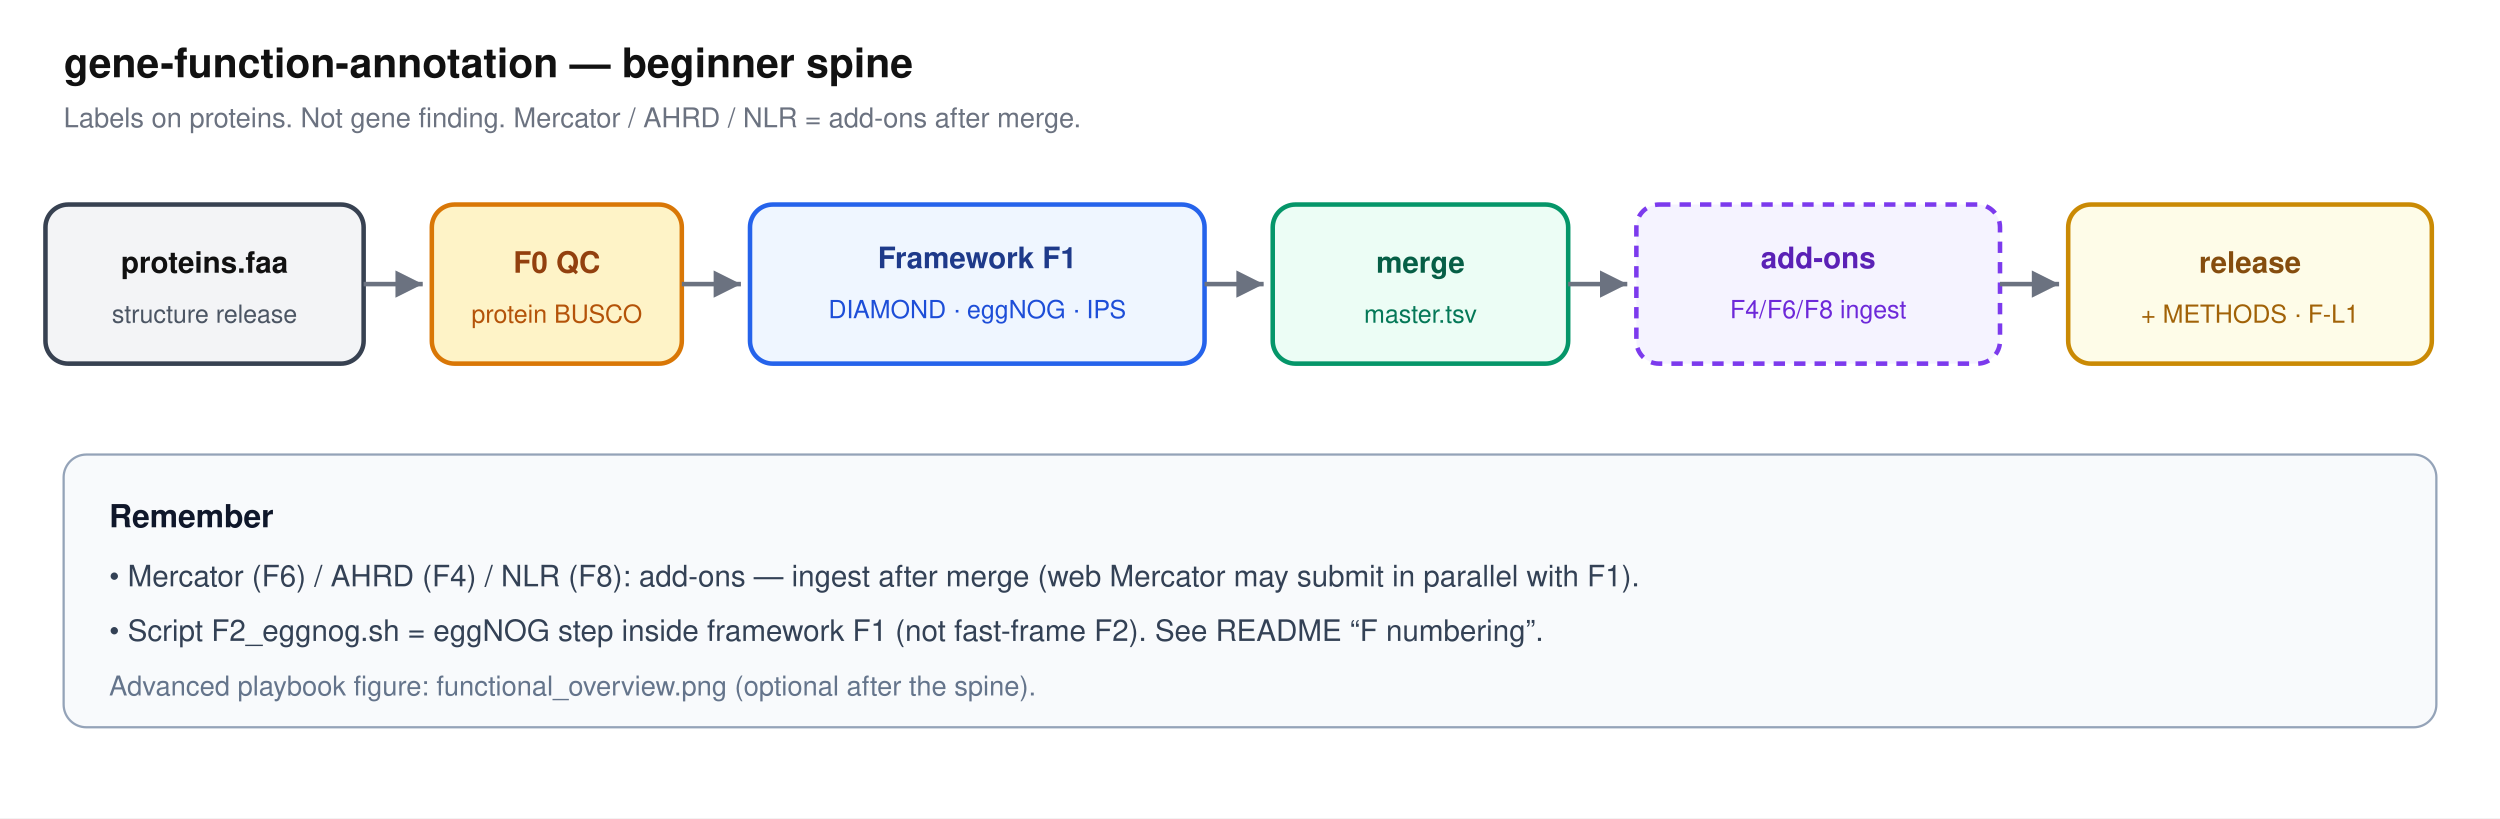
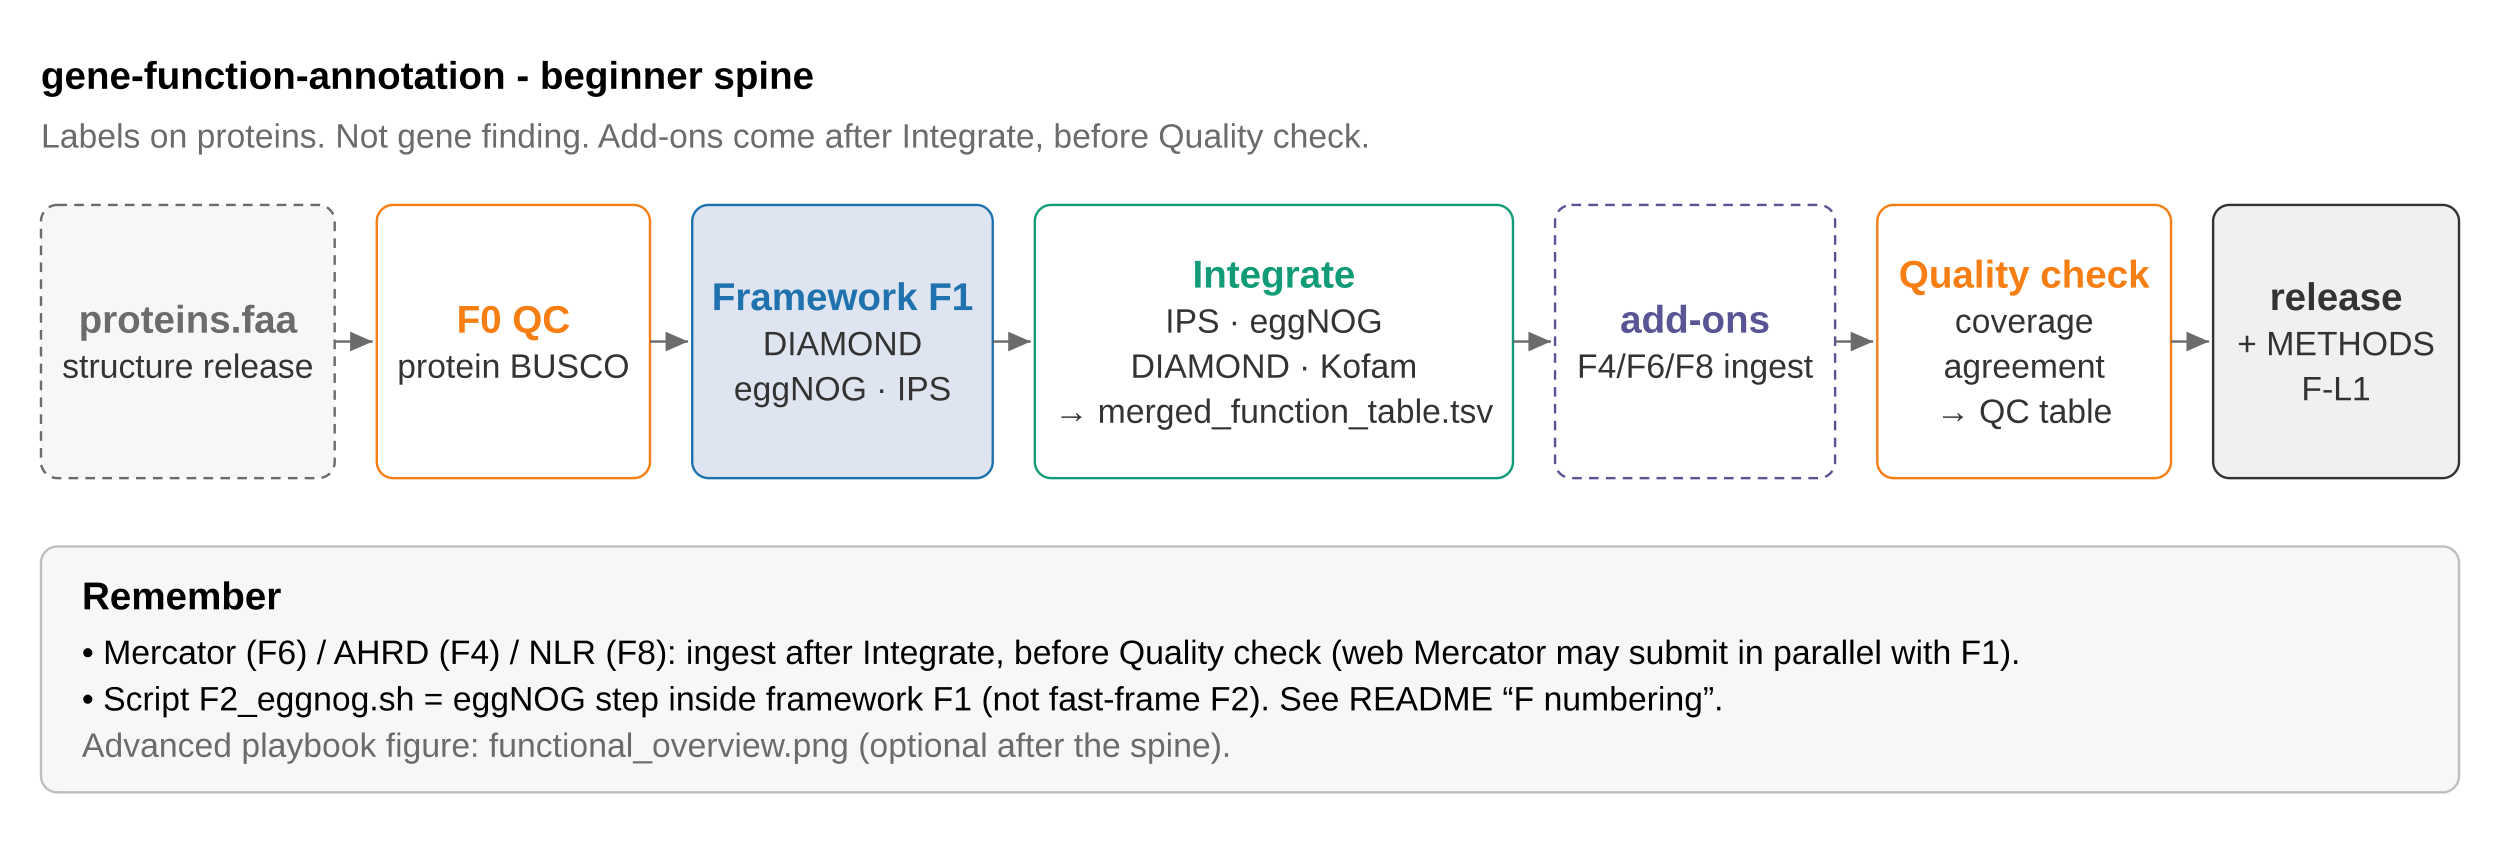
- <svg xmlns="http://www.w3.org/2000/svg" width="1100" height="360" viewBox="0 0 1100 360">
-   <rect width="1100" height="360" fill="#fff" />
-   <text x="28" y="34" font-family="Helvetica,Arial,sans-serif" font-size="18" font-weight="700" fill="#111">gene-function-annotation — beginner spine</text>
-   <text x="28" y="56" font-family="Helvetica,Arial,sans-serif" font-size="12" fill="#6b7280">Labels on proteins. Not gene finding. Mercator / AHRD / NLR = add-ons after merge.</text>
-   <rect x="20" y="90" width="140" height="70" rx="10" fill="#f3f4f6" stroke="#374151" stroke-width="2" />
-   <text x="90" y="120" text-anchor="middle" font-family="Helvetica,Arial,sans-serif" font-size="13" font-weight="700" fill="#111">proteins.faa</text>
-   <text x="90" y="142" text-anchor="middle" font-family="Helvetica,Arial,sans-serif" font-size="11" fill="#4b5563">structure release</text>
-   <rect x="190" y="90" width="110" height="70" rx="10" fill="#fef3c7" stroke="#d97706" stroke-width="2" />
-   <text x="245" y="120" text-anchor="middle" font-family="Helvetica,Arial,sans-serif" font-size="13" font-weight="700" fill="#92400e">F0 QC</text>
-   <text x="245" y="142" text-anchor="middle" font-family="Helvetica,Arial,sans-serif" font-size="11" fill="#b45309">protein BUSCO</text>
-   <rect x="330" y="90" width="200" height="70" rx="10" fill="#eff6ff" stroke="#2563eb" stroke-width="2" />
-   <text x="430" y="118" text-anchor="middle" font-family="Helvetica,Arial,sans-serif" font-size="13" font-weight="700" fill="#1e3a8a">Framework F1</text>
-   <text x="430" y="140" text-anchor="middle" font-family="Helvetica,Arial,sans-serif" font-size="11" fill="#1d4ed8">DIAMOND · eggNOG · IPS</text>
-   <rect x="560" y="90" width="130" height="70" rx="10" fill="#ecfdf5" stroke="#059669" stroke-width="2" />
-   <text x="625" y="120" text-anchor="middle" font-family="Helvetica,Arial,sans-serif" font-size="13" font-weight="700" fill="#065f46">merge</text>
-   <text x="625" y="142" text-anchor="middle" font-family="Helvetica,Arial,sans-serif" font-size="11" fill="#047857">master.tsv</text>
-   <rect x="720" y="90" width="160" height="70" rx="10" fill="#f5f3ff" stroke="#7c3aed" stroke-width="2" stroke-dasharray="5 4" />
-   <text x="800" y="118" text-anchor="middle" font-family="Helvetica,Arial,sans-serif" font-size="13" font-weight="700" fill="#5b21b6">add-ons</text>
-   <text x="800" y="140" text-anchor="middle" font-family="Helvetica,Arial,sans-serif" font-size="11" fill="#6d28d9">F4/F6/F8 ingest</text>
-   <rect x="910" y="90" width="160" height="70" rx="10" fill="#fefce8" stroke="#ca8a04" stroke-width="2" />
-   <text x="990" y="120" text-anchor="middle" font-family="Helvetica,Arial,sans-serif" font-size="13" font-weight="700" fill="#854d0e">release</text>
-   <text x="990" y="142" text-anchor="middle" font-family="Helvetica,Arial,sans-serif" font-size="11" fill="#a16207">+ METHODS · F-L1</text>
+ <svg xmlns="http://www.w3.org/2000/svg" width="183mm" height="62mm" viewBox="0 0 183 62">
  <defs>
-     <marker id="a" markerWidth="8" markerHeight="8" refX="6" refY="3" orient="auto">
-       <path d="M0,0 L6,3 L0,6 Z" fill="#6b7280" />
+     <marker id="arr" viewBox="0 0 6 6" refX="5.5" refY="3" markerWidth="1.8" markerHeight="1.8" markerUnits="userSpaceOnUse" orient="auto">
+       <path d="M0,0.6 L5.5,3 L0,5.4 Z" fill="context-stroke" />
    </marker>
  </defs>
-   <line x1="160" y1="125" x2="186" y2="125" stroke="#6b7280" stroke-width="2" marker-end="url(#a)" />
-   <line x1="300" y1="125" x2="326" y2="125" stroke="#6b7280" stroke-width="2" marker-end="url(#a)" />
-   <line x1="530" y1="125" x2="556" y2="125" stroke="#6b7280" stroke-width="2" marker-end="url(#a)" />
-   <line x1="690" y1="125" x2="716" y2="125" stroke="#6b7280" stroke-width="2" marker-end="url(#a)" />
-   <line x1="880" y1="125" x2="906" y2="125" stroke="#6b7280" stroke-width="2" marker-end="url(#a)" />
-   <rect x="28" y="200" width="1044" height="120" rx="10" fill="#f8fafc" stroke="#94a3b8" />
-   <text x="48" y="232" font-family="Helvetica,Arial,sans-serif" font-size="14" font-weight="700" fill="#0f172a">Remember</text>
-   <text x="48" y="258" font-family="Helvetica,Arial,sans-serif" font-size="13" fill="#334155">• Mercator (F6) / AHRD (F4) / NLR (F8): add-ons — ingest after merge (web Mercator may submit in parallel with F1).</text>
-   <text x="48" y="282" font-family="Helvetica,Arial,sans-serif" font-size="13" fill="#334155">• Script F2_eggnog.sh = eggNOG step inside framework F1 (not fast-frame F2). See README “F numbering”.</text>
-   <text x="48" y="306" font-family="Helvetica,Arial,sans-serif" font-size="12" fill="#64748b">Advanced playbook figure: functional_overview.png (optional after the spine).</text>
+   <rect width="183" height="62" fill="#FFFFFF" />
+   <text x="3.00" y="6.50" font-family="Arial, Helvetica, sans-serif" font-size="2.822" font-weight="bold" fill="#000000" text-anchor="start">gene-function-annotation - beginner spine</text>
+   <text x="3.00" y="10.80" font-family="Arial, Helvetica, sans-serif" font-size="2.469" fill="#6B6B6B" text-anchor="start">Labels on proteins. Not gene finding. Add-ons come after Integrate, before Quality check.</text>
+   <rect x="3.00" y="15.00" width="21.50" height="20.00" rx="1.2" fill="#F7F7F7" stroke="#6B6B6B" stroke-width="0.176" stroke-dasharray="0.706 0.529" />
+   <text x="13.75" y="24.35" font-family="Arial, Helvetica, sans-serif" font-size="2.822" font-weight="bold" fill="#6B6B6B" text-anchor="middle">proteins.faa</text>
+   <text x="13.75" y="27.65" font-family="Arial, Helvetica, sans-serif" font-size="2.469" fill="#333333" text-anchor="middle">structure release</text>
+   <rect x="27.58" y="15.00" width="20.00" height="20.00" rx="1.2" fill="#FFFFFF" stroke="#F77E12" stroke-width="0.176" />
+   <text x="37.58" y="24.35" font-family="Arial, Helvetica, sans-serif" font-size="2.822" font-weight="bold" fill="#F77E12" text-anchor="middle">F0 QC</text>
+   <text x="37.58" y="27.65" font-family="Arial, Helvetica, sans-serif" font-size="2.469" fill="#333333" text-anchor="middle">protein BUSCO</text>
+   <line x1="24.50" y1="25.00" x2="27.28" y2="25.00" stroke="#6B6B6B" stroke-width="0.176" marker-end="url(#arr)" />
+   <rect x="50.67" y="15.00" width="22.00" height="20.00" rx="1.2" fill="#DEE4F0" stroke="#1F72AE" stroke-width="0.176" />
+   <text x="61.67" y="22.70" font-family="Arial, Helvetica, sans-serif" font-size="2.822" font-weight="bold" fill="#1F72AE" text-anchor="middle">Framework F1</text>
+   <text x="61.67" y="26.00" font-family="Arial, Helvetica, sans-serif" font-size="2.469" fill="#333333" text-anchor="middle">DIAMOND</text>
+   <text x="61.67" y="29.30" font-family="Arial, Helvetica, sans-serif" font-size="2.469" fill="#333333" text-anchor="middle">eggNOG · IPS</text>
+   <line x1="47.58" y1="25.00" x2="50.37" y2="25.00" stroke="#6B6B6B" stroke-width="0.176" marker-end="url(#arr)" />
+   <rect x="75.75" y="15.00" width="35.00" height="20.00" rx="1.2" fill="#FFFFFF" stroke="#119B76" stroke-width="0.176" />
+   <text x="93.25" y="21.05" font-family="Arial, Helvetica, sans-serif" font-size="2.822" font-weight="bold" fill="#119B76" text-anchor="middle">Integrate</text>
+   <text x="93.25" y="24.35" font-family="Arial, Helvetica, sans-serif" font-size="2.469" fill="#333333" text-anchor="middle">IPS · eggNOG</text>
+   <text x="93.25" y="27.65" font-family="Arial, Helvetica, sans-serif" font-size="2.469" fill="#333333" text-anchor="middle">DIAMOND · Kofam</text>
+   <text x="93.25" y="30.95" font-family="Arial, Helvetica, sans-serif" font-size="2.469" fill="#333333" text-anchor="middle">→ merged_function_table.tsv</text>
+   <line x1="72.67" y1="25.00" x2="75.45" y2="25.00" stroke="#6B6B6B" stroke-width="0.176" marker-end="url(#arr)" />
+   <rect x="113.83" y="15.00" width="20.50" height="20.00" rx="1.2" fill="#FFFFFF" stroke="#595594" stroke-width="0.176" stroke-dasharray="0.706 0.529" />
+   <text x="124.08" y="24.35" font-family="Arial, Helvetica, sans-serif" font-size="2.822" font-weight="bold" fill="#595594" text-anchor="middle">add-ons</text>
+   <text x="124.08" y="27.65" font-family="Arial, Helvetica, sans-serif" font-size="2.469" fill="#333333" text-anchor="middle">F4/F6/F8 ingest</text>
+   <line x1="110.75" y1="25.00" x2="113.53" y2="25.00" stroke="#6B6B6B" stroke-width="0.176" marker-end="url(#arr)" />
+   <rect x="137.42" y="15.00" width="21.50" height="20.00" rx="1.2" fill="#FFFFFF" stroke="#F77E12" stroke-width="0.176" />
+   <text x="148.17" y="21.05" font-family="Arial, Helvetica, sans-serif" font-size="2.822" font-weight="bold" fill="#F77E12" text-anchor="middle">Quality check</text>
+   <text x="148.17" y="24.35" font-family="Arial, Helvetica, sans-serif" font-size="2.469" fill="#333333" text-anchor="middle">coverage</text>
+   <text x="148.17" y="27.65" font-family="Arial, Helvetica, sans-serif" font-size="2.469" fill="#333333" text-anchor="middle">agreement</text>
+   <text x="148.17" y="30.95" font-family="Arial, Helvetica, sans-serif" font-size="2.469" fill="#333333" text-anchor="middle">→ QC table</text>
+   <line x1="134.33" y1="25.00" x2="137.12" y2="25.00" stroke="#6B6B6B" stroke-width="0.176" marker-end="url(#arr)" />
+   <rect x="162.00" y="15.00" width="18.00" height="20.00" rx="1.2" fill="#F0F0F0" stroke="#333333" stroke-width="0.176" />
+   <text x="171.00" y="22.70" font-family="Arial, Helvetica, sans-serif" font-size="2.822" font-weight="bold" fill="#333333" text-anchor="middle">release</text>
+   <text x="171.00" y="26.00" font-family="Arial, Helvetica, sans-serif" font-size="2.469" fill="#333333" text-anchor="middle">+ METHODS</text>
+   <text x="171.00" y="29.30" font-family="Arial, Helvetica, sans-serif" font-size="2.469" fill="#333333" text-anchor="middle">F-L1</text>
+   <line x1="158.92" y1="25.00" x2="161.70" y2="25.00" stroke="#6B6B6B" stroke-width="0.176" marker-end="url(#arr)" />
+   <rect x="3.00" y="40.00" width="177.00" height="18.00" rx="1.2" fill="#F7F7F7" stroke="#BFBFBF" stroke-width="0.176" />
+   <text x="6.00" y="44.60" font-family="Arial, Helvetica, sans-serif" font-size="2.822" font-weight="bold" fill="#000000" text-anchor="start">Remember</text>
+   <text x="6.00" y="48.60" font-family="Arial, Helvetica, sans-serif" font-size="2.469" fill="#000000" text-anchor="start">• Mercator (F6) / AHRD (F4) / NLR (F8): ingest after Integrate, before Quality check (web Mercator may submit in parallel with F1).</text>
+   <text x="6.00" y="52.00" font-family="Arial, Helvetica, sans-serif" font-size="2.469" fill="#000000" text-anchor="start">• Script F2_eggnog.sh = eggNOG step inside framework F1 (not fast-frame F2). See README “F numbering”.</text>
+   <text x="6.00" y="55.40" font-family="Arial, Helvetica, sans-serif" font-size="2.469" fill="#6B6B6B" text-anchor="start">Advanced playbook figure: functional_overview.png (optional after the spine).</text>
</svg>
